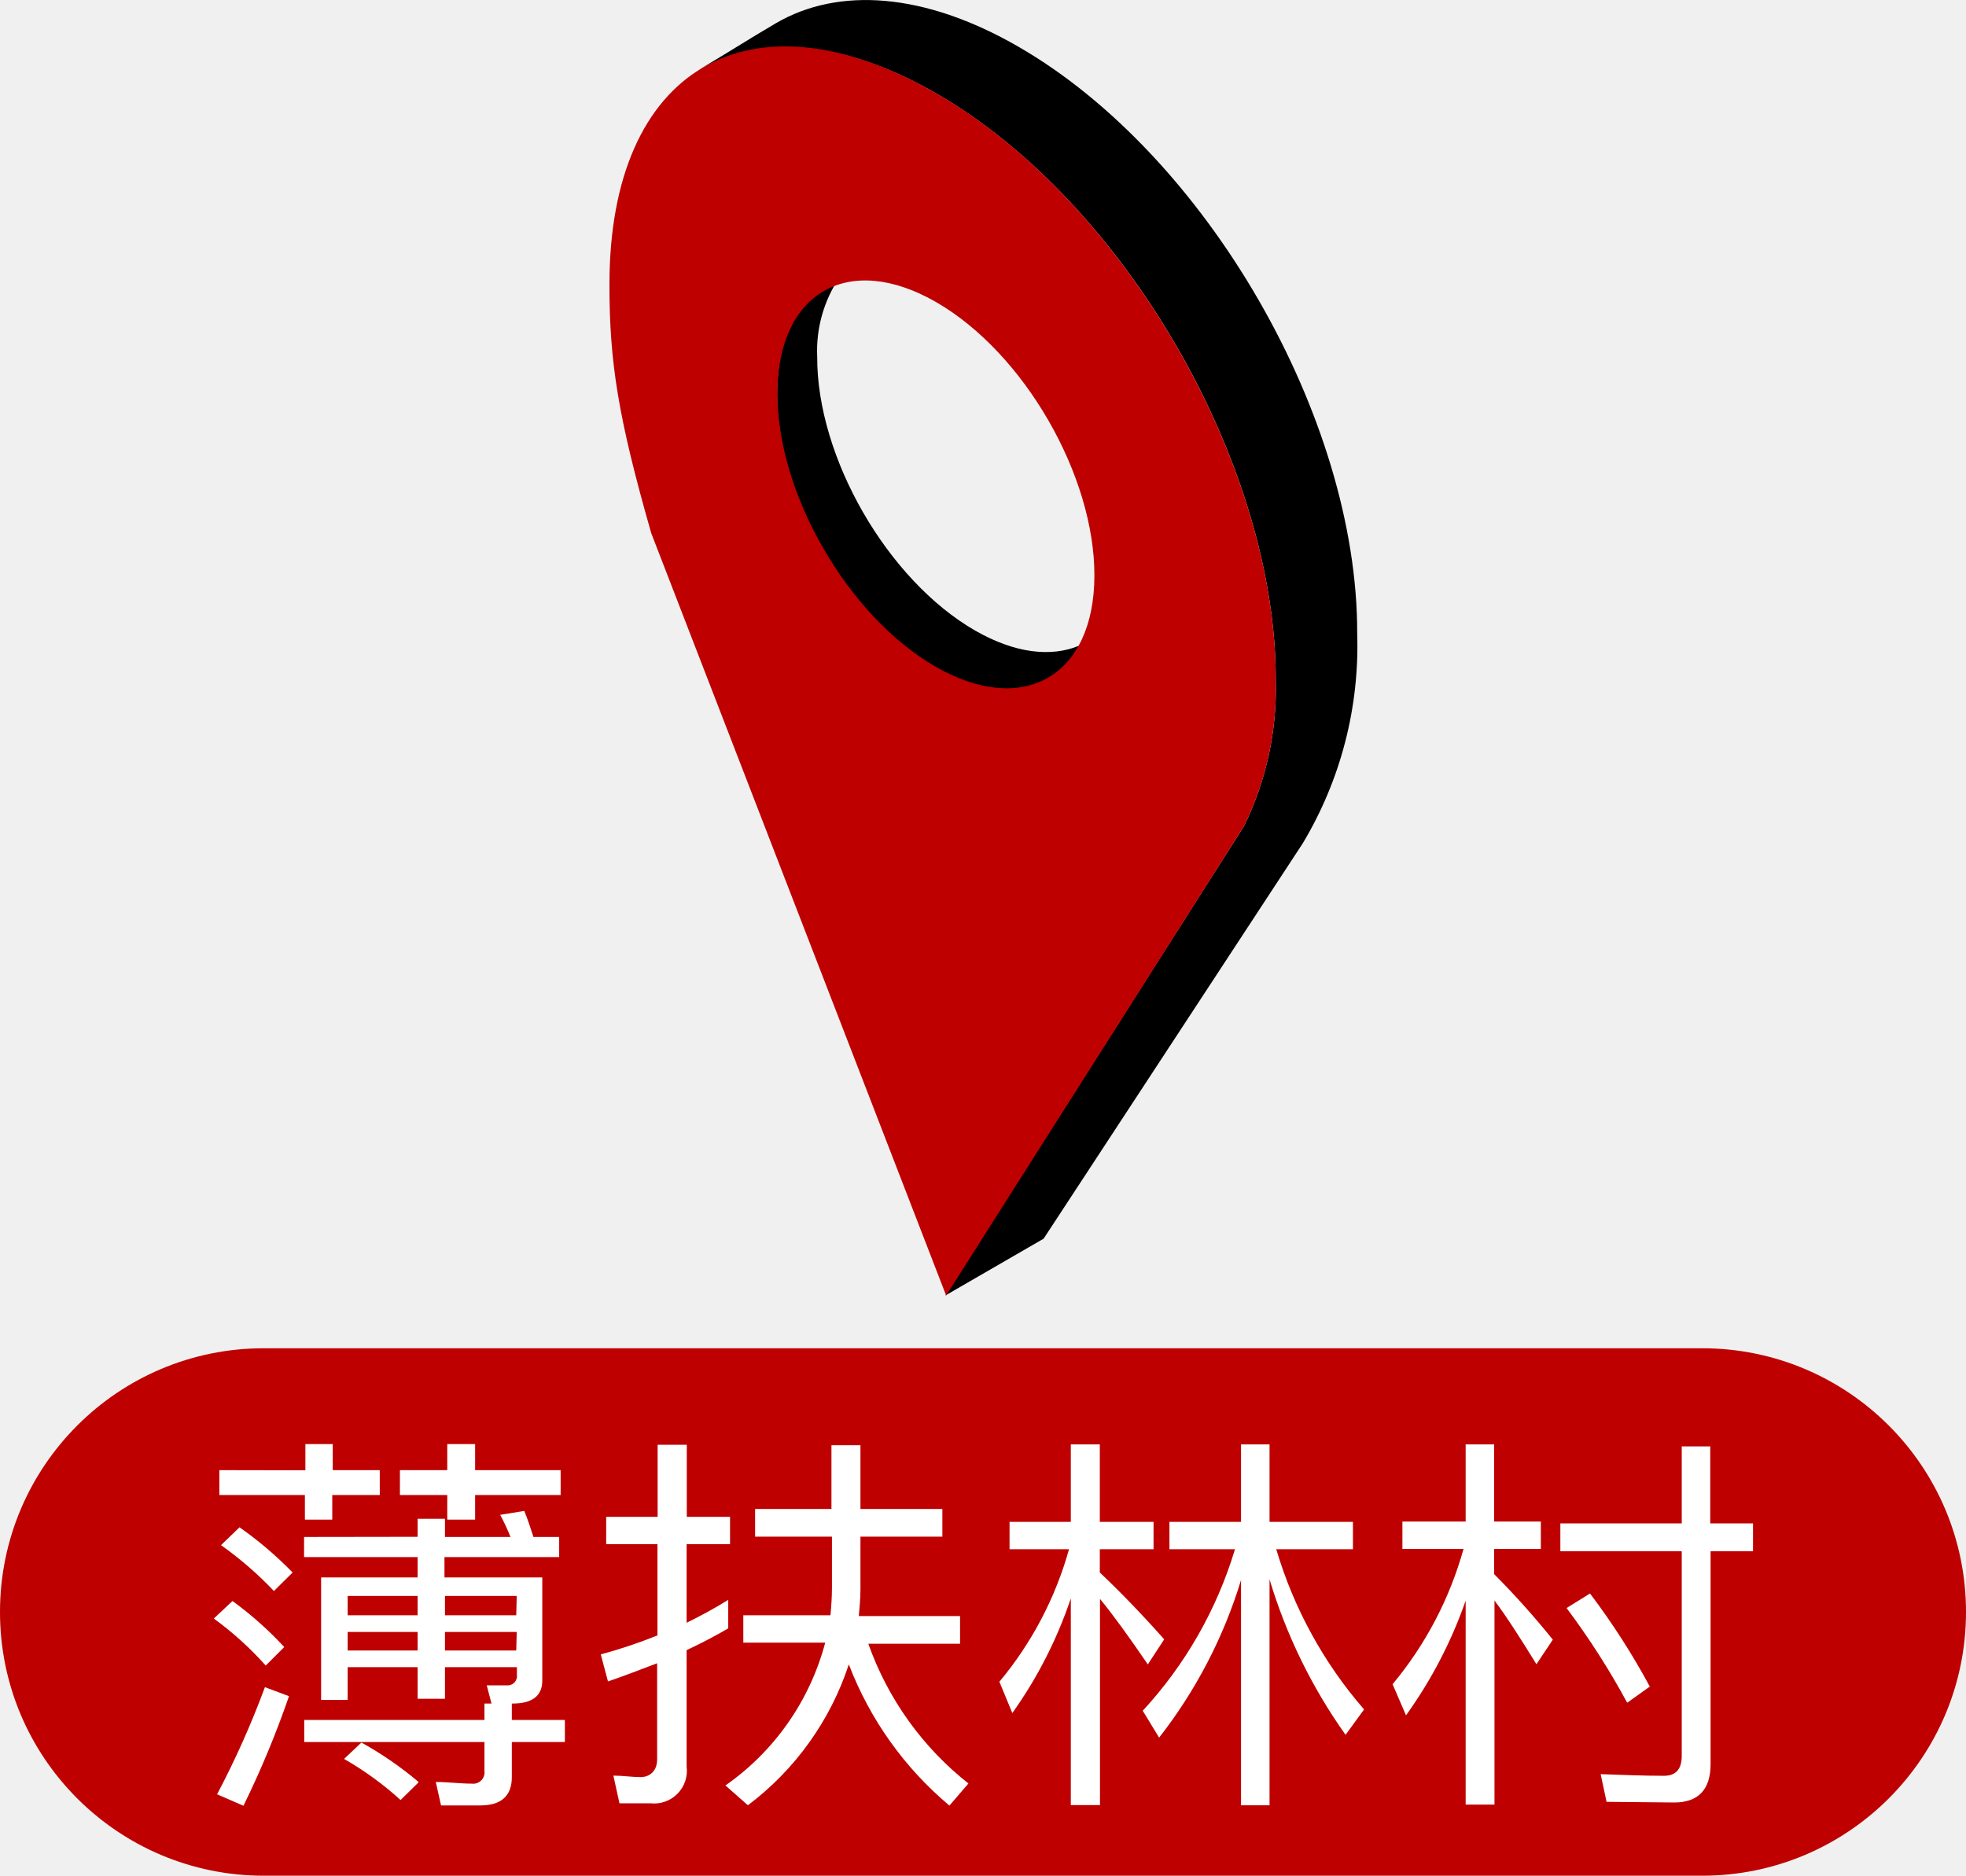
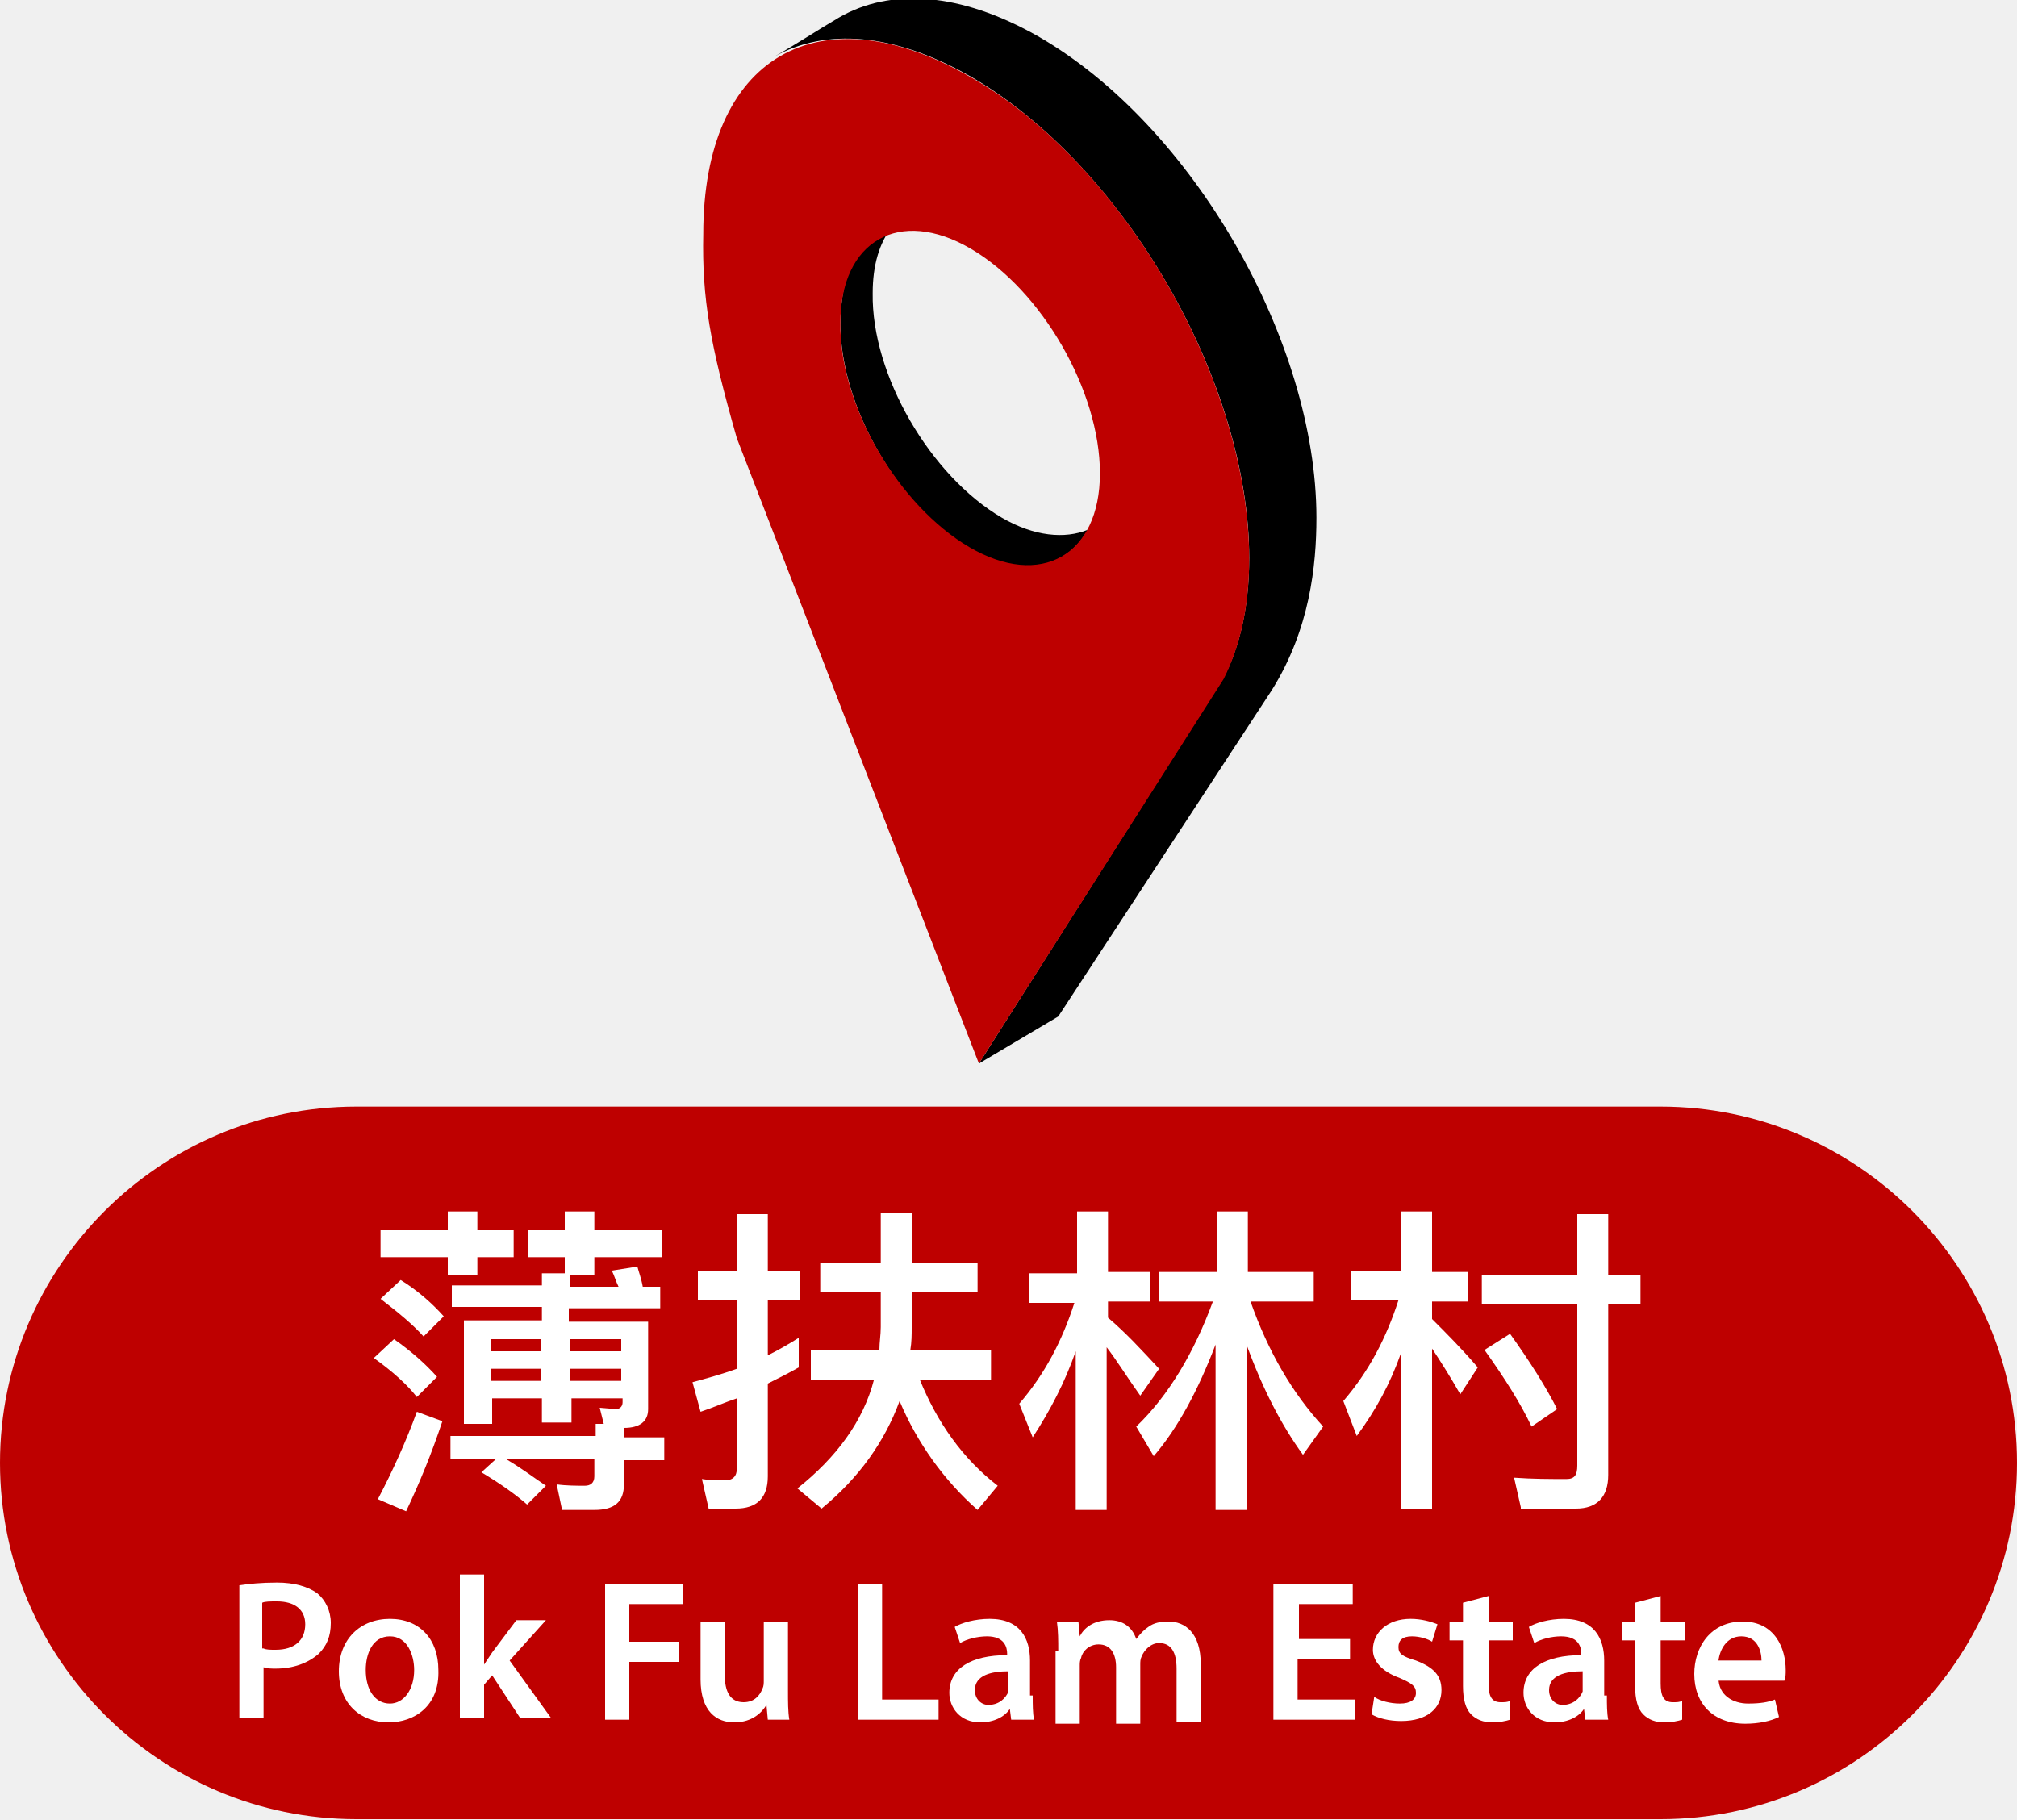
- <svg xmlns="http://www.w3.org/2000/svg" width="120" height="114.51" viewBox="0 0 120 114.51">
-   <g id="Layer_2" data-name="Layer 2">
-     <g id="Pointer">
-       <g>
-         <rect y="82.31" width="120" height="32.2" rx="16.1" style="fill: #be0000" />
-         <g>
-           <path d="M17.35,100.55l-1.13,1.13a20.19,20.19,0,0,0-3.17-2.87l1.14-1.07A21.68,21.68,0,0,1,17.35,100.55Zm.29,3a58.38,58.38,0,0,1-2.78,6.69l-1.61-.7A54.28,54.28,0,0,0,16.17,103Zm1-13.79V88.16h1.67v1.59h2.87v1.52H20.28v1.5H18.61v-1.5H13.39V89.75ZM17.86,96l-1.14,1.13a21.94,21.94,0,0,0-3.23-2.8l1.13-1.09A22.69,22.69,0,0,1,17.86,96Zm7.63-2.18V92.72h1.67v1.11h4a13,13,0,0,0-.63-1.35L32,92.24c.2.48.37,1,.56,1.59h1.57v1.23h-7V96.3H33.1v6.3c0,.92-.6,1.4-1.81,1.4h-.05v1h3.24v1.35H31.24v2.15c0,1.14-.65,1.72-1.93,1.72H26.92l-.32-1.43c.78,0,1.5.1,2.2.1a.69.69,0,0,0,.77-.77v-1.77h-11V105h11v-1H30l-.29-1.11,1.23,0a.57.57,0,0,0,.61-.65v-.46H27.16v1.93H25.49v-1.93H21.22v2H19.6V96.3h5.89V95.06H18.56V93.83Zm.05,15-1.09,1.07A19.51,19.51,0,0,0,21,107.38l1.06-1A21.68,21.68,0,0,1,25.54,108.78ZM21.22,97.43v1.18h4.27V97.43Zm0,3.33h4.27V99.63H21.22ZM29,88.16v1.59h5.22v1.52H29v1.5H27.3v-1.5H24.41V89.75H27.3V88.16Zm2.54,9.27H27.16v1.18h4.35Zm0,2.2H27.16v1.13h4.35Z" style="fill: #fff" />
-           <path d="M44.45,99.41c-.82.48-1.67.92-2.54,1.33v7.1a2,2,0,0,1-2.2,2.25h-1.9l-.37-1.69c.58,0,1.14.09,1.67.09s1-.36,1-1.08v-5.87c-1,.38-2,.77-3,1.11L36.67,101a30.53,30.53,0,0,0,3.46-1.16V94.27H37V92.6h3.14V88.2h1.78v4.4h2.64v1.67H41.91v4.8c.87-.43,1.72-.89,2.54-1.4Zm6.3-7.29V88.23h1.77v3.89h5v1.69h-5V97c0,.58-.05,1.13-.1,1.66H58.6v1.69H53a18.91,18.91,0,0,0,6.11,8.53l-1.16,1.35a21.1,21.1,0,0,1-6.14-8.62,17.67,17.67,0,0,1-6.16,8.6L44.28,109a15.46,15.46,0,0,0,6.09-8.72h-5V98.61h5.32c.05-.55.09-1.11.09-1.66V93.81H46.09V92.12Z" style="fill: #fff" />
-           <path d="M65.36,92.91V88.18h1.77v4.73h3.28v1.67H67.13V96c1.28,1.21,2.58,2.56,3.93,4.08l-1,1.53c-1.14-1.67-2.1-3-2.92-4v12.59H65.36V97.58a26.72,26.72,0,0,1-3.57,7L61,102.67a21.75,21.75,0,0,0,4.25-8.09H61.62V92.91Zm10.39,0V88.18h1.74v4.73h5.09v1.67H77.9a26.29,26.29,0,0,0,5.36,9.78l-1.13,1.55a32.54,32.54,0,0,1-4.64-9.49v13.79H75.75V96.46a29.64,29.64,0,0,1-5,9.62l-1-1.64a25.27,25.27,0,0,0,5.63-9.86h-4V92.91Z" style="fill: #fff" />
-           <path d="M89.46,92.89V88.18H91.2v4.71h2.85v1.67H91.2V96.1a50.27,50.27,0,0,1,3.58,4l-1,1.5c-1-1.62-1.83-2.92-2.56-3.89v12.46H89.46V97.72a27.54,27.54,0,0,1-3.64,7L85,102.82a22.2,22.2,0,0,0,4.33-8.26H85.6V92.89ZM98.06,110l-.36-1.69c1.35.05,2.63.1,3.87.1.72,0,1.08-.41,1.08-1.21V94.7H95.24V93h7.41V88.3h1.74V93H107V94.7h-2.59v13c0,1.55-.75,2.34-2.22,2.34Zm2.66-7.05-1.4,1a46.49,46.49,0,0,0-3.7-5.78l1.43-.89A44.13,44.13,0,0,1,100.72,103Z" style="fill: #fff" />
-         </g>
-         <g>
-           <path d="M59.51,38.49c-5.34-3.08-9.65-10.56-9.63-16.7a8.06,8.06,0,0,1,1.36-4.86c-2.36.72-3.8,3.36-3.81,7.17,0,6.14,4.3,13.62,9.64,16.7,3.89,2.25,7.25,1.53,8.79-1.38C64.16,40.13,61.94,39.89,59.51,38.49Z" />
-           <path d="M57.19,5.73C51.42,2.4,46.38,2.09,42.61,4.28c1.58-.91,3.13-1.92,4.78-2.88,3.78-2.19,9-1.88,14.77,1.45C73.62,9.46,82.88,25.5,82.84,38.67a23.45,23.45,0,0,1-3.32,12.81L63.7,75.62l-6,3.47L75.94,50.42a19.06,19.06,0,0,0,1.93-8.87C77.91,28.39,68.65,12.35,57.19,5.73Z" />
-         </g>
-         <path d="M77.87,41.55a19.06,19.06,0,0,1-1.93,8.87L57.75,79.09l-18-46.54c-2-7-2.56-10.41-2.55-15.21,0-13.17,8.57-18.22,20-11.61S77.91,28.39,77.87,41.55Zm-20.78-.86c5.35,3.09,9.69.61,9.71-5.53s-4.3-13.62-9.65-16.71-9.68-.6-9.7,5.54,4.3,13.62,9.64,16.7h0" style="fill: #be0000" />
-       </g>
-     </g>
+ <svg xmlns="http://www.w3.org/2000/svg" version="1.1" id="Layer_1" x="0px" y="0px" width="150px" height="135.3px" viewBox="0 0 150 135.3" style="enable-background:new 0 0 150 135.3;" xml:space="preserve">
+   <path style="fill:#BE0000;" d="M123.5,135.3h-97C11.9,135.3,0,123.4,0,108.8v0c0-14.6,11.9-26.5,26.5-26.5h97  c14.6,0,26.5,11.9,26.5,26.5v0C150,123.4,138.1,135.3,123.5,135.3z" />
+   <g>
+     <path style="fill:#FFFFFF;" d="M32.5,102.4l-1.5,1.5c-0.7-0.9-1.8-1.9-3.2-2.9l1.5-1.4C30.6,100.5,31.7,101.5,32.5,102.4z    M32.9,105.7c-0.8,2.4-1.7,4.6-2.7,6.7l-2.1-0.9c1.1-2.1,2.1-4.3,2.9-6.5L32.9,105.7z M33.3,91.5v-1.4h2.2v1.4h2.7v2h-2.7v1.3h-2.2   v-1.3h-5v-2H33.3z M33,97.9l-1.5,1.5c-0.8-0.9-1.9-1.8-3.2-2.8l1.5-1.4C31.1,96,32.2,97,33,97.9z M44.2,90.1v1.4h5v2h-5v1.3h-1.8   v0.9H46c-0.2-0.4-0.3-0.8-0.5-1.2l1.9-0.3c0.1,0.4,0.3,0.9,0.4,1.5h1.3v1.6h-6.8v1h5.9v6.5c0,0.9-0.6,1.4-1.8,1.4v0.7h3v1.7h-3v1.8   c0,1.3-0.7,1.9-2.2,1.9h-2.4l-0.4-1.9c0.7,0.1,1.5,0.1,2.1,0.1c0.4,0,0.7-0.2,0.7-0.7v-1.3h-6.6c1.2,0.7,2.1,1.4,3,2l-1.4,1.4   c-0.8-0.7-1.9-1.5-3.4-2.4l1.1-1h-3.4v-1.7h10.8v-0.9h0.6l-0.3-1.2l1.2,0.1c0.3,0,0.5-0.2,0.5-0.5v-0.3h-3.8v1.8h-2.2v-1.8h-3.7   v1.9h-2.1v-7.7h5.8v-1h-6.7v-1.6h6.7v-0.9H42v-1.2h-2.7v-2H42v-1.4H44.2z M36.5,99.6v0.9h3.7v-0.9H36.5z M36.5,102.7h3.7v-0.9h-3.7   V102.7z M46.2,99.6h-3.8v0.9h3.8V99.6z M46.2,101.8h-3.8v0.9h3.8V101.8z" />
+     <path style="fill:#FFFFFF;" d="M59.4,101.7c-0.7,0.4-1.5,0.8-2.3,1.2v6.9c0,1.6-0.8,2.4-2.4,2.4h-2l-0.5-2.2   c0.6,0.1,1.1,0.1,1.7,0.1c0.6,0,0.9-0.3,0.9-0.9v-5.2c-0.9,0.3-1.8,0.7-2.7,1l-0.6-2.2c1.1-0.3,2.2-0.6,3.3-1v-5.1h-2.9v-2.2h2.9   v-4.2h2.3v4.2h2.4v2.2h-2.4v4.1c0.8-0.4,1.5-0.8,2.3-1.3V101.7z M65.5,93.9v-3.7h2.3v3.7h4.9v2.2h-4.9v2.6c0,0.6,0,1.1-0.1,1.7h6   v2.2h-5.3c1.3,3.2,3.2,5.9,5.8,7.9l-1.5,1.8c-2.5-2.2-4.5-5-5.8-8.1c-1.1,3-3,5.7-5.8,8l-1.8-1.5c2.9-2.3,4.9-5,5.7-8.1h-4.7v-2.2   h5.1c0-0.6,0.1-1.1,0.1-1.7v-2.6H61v-2.2H65.5z" />
+     <path style="fill:#FFFFFF;" d="M80.1,94.6v-4.5h2.3v4.5h3.1v2.2h-3.1V98c1.3,1.1,2.5,2.4,3.8,3.8l-1.4,2c-1-1.4-1.8-2.7-2.5-3.6   v12.1h-2.3v-11.8c-0.8,2.3-1.9,4.4-3.2,6.4l-1-2.5c1.9-2.2,3.2-4.7,4.1-7.5h-3.4v-2.2H80.1z M90.5,94.6v-4.5h2.3v4.5h4.9v2.2H93   c1.3,3.7,3.1,6.8,5.4,9.3l-1.5,2.1c-1.6-2.2-3-4.9-4.2-8.2v12.3h-2.3V100c-1.3,3.4-2.8,6.2-4.6,8.3l-1.3-2.2   c2.4-2.3,4.3-5.5,5.7-9.3h-4v-2.2H90.5z" />
+     <path style="fill:#FFFFFF;" d="M104.2,94.6v-4.5h2.3v4.5h2.7v2.2h-2.7v1.3c1.1,1.1,2.2,2.2,3.4,3.6l-1.3,2   c-0.8-1.4-1.5-2.5-2.1-3.4v11.9h-2.3v-11.6c-0.8,2.3-1.9,4.3-3.3,6.2l-1-2.6c1.9-2.2,3.2-4.7,4.1-7.5h-3.5v-2.2H104.2z    M113.1,112.1l-0.5-2.2c1.4,0.1,2.6,0.1,3.9,0.1c0.6,0,0.8-0.3,0.8-1V97h-7.1v-2.2h7.1v-4.5h2.3v4.5h2.4V97h-2.4v12.7   c0,1.6-0.8,2.5-2.4,2.5H113.1z M115.8,104.8l-1.9,1.3c-0.8-1.7-2-3.6-3.5-5.7l1.9-1.2C113.8,101.3,115,103.2,115.8,104.8z" />
+     <path style="fill:#FFFFFF;" d="M17.8,117.9c0.7-0.1,1.6-0.2,2.8-0.2c1.3,0,2.3,0.3,3,0.8c0.6,0.5,1,1.3,1,2.2c0,1-0.3,1.7-0.9,2.3   c-0.8,0.7-1.9,1.1-3.2,1.1c-0.3,0-0.6,0-0.9-0.1v3.8h-1.8V117.9z M19.6,122.6c0.2,0.1,0.5,0.1,0.9,0.1c1.4,0,2.2-0.7,2.2-1.9   c0-1.1-0.8-1.7-2.1-1.7c-0.5,0-0.9,0-1.1,0.1V122.6z" />
+     <path style="fill:#FFFFFF;" d="M28.9,128.1c-2.1,0-3.7-1.4-3.7-3.8c0-2.4,1.6-3.9,3.8-3.9c2.2,0,3.6,1.5,3.6,3.8   C32.7,126.9,30.8,128.1,28.9,128.1L28.9,128.1z M29,126.7c1,0,1.8-1,1.8-2.5c0-1.1-0.5-2.5-1.8-2.5c-1.3,0-1.8,1.3-1.8,2.5   C27.2,125.7,27.9,126.7,29,126.7L29,126.7z" />
+     <path style="fill:#FFFFFF;" d="M36,123.8L36,123.8c0.2-0.3,0.4-0.6,0.6-0.9l1.8-2.4h2.2l-2.7,3l3.1,4.3h-2.3l-2.1-3.2l-0.6,0.7v2.5   h-1.8v-10.7H36V123.8z" />
+     <path style="fill:#FFFFFF;" d="M45,117.8h5.8v1.5h-4v2.8h3.7v1.5h-3.7v4.3H45V117.8z" />
+     <path style="fill:#FFFFFF;" d="M58.6,125.7c0,0.9,0,1.6,0.1,2.2h-1.6l-0.1-1.1h0c-0.3,0.5-1,1.3-2.4,1.3c-1.3,0-2.5-0.8-2.5-3.2   v-4.3h1.8v4c0,1.2,0.4,2,1.4,2c0.8,0,1.2-0.5,1.4-1c0.1-0.2,0.1-0.4,0.1-0.6v-4.4h1.8V125.7z" />
+     <path style="fill:#FFFFFF;" d="M63.8,117.8h1.8v8.6h4.2v1.5h-6V117.8z" />
+     <path style="fill:#FFFFFF;" d="M76.8,126.1c0,0.7,0,1.3,0.1,1.8h-1.7l-0.1-0.8h0c-0.4,0.6-1.2,1-2.2,1c-1.5,0-2.3-1.1-2.3-2.2   c0-1.8,1.6-2.8,4.3-2.8V123c0-0.5-0.2-1.3-1.5-1.3c-0.7,0-1.5,0.2-2,0.5l-0.4-1.2c0.5-0.3,1.5-0.6,2.6-0.6c2.3,0,3,1.5,3,3.1V126.1   z M75,124.3c-1.3,0-2.5,0.3-2.5,1.4c0,0.7,0.5,1.1,1,1.1c0.8,0,1.3-0.5,1.5-1c0-0.1,0-0.3,0-0.4V124.3z" />
+     <path style="fill:#FFFFFF;" d="M78.7,122.8c0-0.8,0-1.5-0.1-2.2h1.6l0.1,1.1h0c0.3-0.6,1-1.2,2.2-1.2c1,0,1.7,0.5,2,1.4h0   c0.3-0.4,0.6-0.7,0.9-0.9c0.4-0.3,0.9-0.4,1.5-0.4c1.2,0,2.4,0.8,2.4,3.2v4.3h-1.8v-4c0-1.2-0.4-1.9-1.3-1.9c-0.6,0-1.1,0.5-1.3,1   c-0.1,0.2-0.1,0.4-0.1,0.6v4.4h-1.8v-4.2c0-1-0.4-1.7-1.3-1.7c-0.7,0-1.2,0.5-1.3,1c-0.1,0.2-0.1,0.4-0.1,0.6v4.3h-1.8V122.8z" />
+     <path style="fill:#FFFFFF;" d="M100.3,123.4h-3.8v3h4.3v1.5h-6.1v-10.1h5.9v1.5h-4v2.6h3.8V123.4z" />
+     <path style="fill:#FFFFFF;" d="M102.2,126.2c0.4,0.3,1.2,0.5,1.9,0.5c0.8,0,1.2-0.3,1.2-0.8c0-0.5-0.3-0.7-1.2-1.1   c-1.4-0.5-2-1.3-2-2.1c0-1.3,1.1-2.3,2.8-2.3c0.8,0,1.5,0.2,2,0.4l-0.4,1.3c-0.3-0.2-0.9-0.4-1.5-0.4c-0.7,0-1,0.3-1,0.8   c0,0.5,0.3,0.7,1.3,1c1.3,0.5,1.9,1.1,1.9,2.2c0,1.3-1,2.3-3,2.3c-0.9,0-1.7-0.2-2.2-0.5L102.2,126.2z" />
+     <path style="fill:#FFFFFF;" d="M110.7,118.7v1.9h1.8v1.4h-1.8v3.2c0,0.9,0.2,1.4,0.9,1.4c0.3,0,0.5,0,0.7-0.1l0,1.4   c-0.3,0.1-0.8,0.2-1.3,0.2c-0.7,0-1.2-0.2-1.6-0.6c-0.4-0.4-0.6-1.1-0.6-2.1V122h-1v-1.4h1v-1.4L110.7,118.7z" />
+     <path style="fill:#FFFFFF;" d="M119.5,126.1c0,0.7,0,1.3,0.1,1.8h-1.7l-0.1-0.8h0c-0.4,0.6-1.2,1-2.2,1c-1.5,0-2.3-1.1-2.3-2.2   c0-1.8,1.6-2.8,4.3-2.8V123c0-0.5-0.2-1.3-1.5-1.3c-0.7,0-1.5,0.2-2,0.5l-0.4-1.2c0.5-0.3,1.5-0.6,2.6-0.6c2.3,0,3,1.5,3,3.1V126.1   z M117.7,124.3c-1.3,0-2.5,0.3-2.5,1.4c0,0.7,0.5,1.1,1,1.1c0.8,0,1.3-0.5,1.5-1c0-0.1,0-0.3,0-0.4V124.3z" />
+     <path style="fill:#FFFFFF;" d="M123.5,118.7v1.9h1.8v1.4h-1.8v3.2c0,0.9,0.2,1.4,0.9,1.4c0.3,0,0.5,0,0.7-0.1l0,1.4   c-0.3,0.1-0.8,0.2-1.3,0.2c-0.7,0-1.2-0.2-1.6-0.6c-0.4-0.4-0.6-1.1-0.6-2.1V122h-1v-1.4h1v-1.4L123.5,118.7z" />
+     <path style="fill:#FFFFFF;" d="M127.8,124.8c0,1.3,1.1,1.9,2.2,1.9c0.9,0,1.5-0.1,2-0.3l0.3,1.3c-0.6,0.3-1.5,0.5-2.5,0.5   c-2.4,0-3.8-1.5-3.8-3.7c0-2,1.2-3.9,3.6-3.9c2.4,0,3.2,2,3.2,3.6c0,0.3,0,0.6-0.1,0.8H127.8z M131,123.5c0-0.7-0.3-1.8-1.5-1.8   c-1.1,0-1.6,1-1.7,1.8H131z" />
  </g>
+   <g>
+     <path d="M74.5,38.5c-5.3-3.1-9.7-10.6-9.6-16.7c0-2.1,0.5-3.7,1.4-4.9c-2.4,0.7-3.8,3.4-3.8,7.2c0,6.1,4.3,13.6,9.6,16.7   c3.9,2.2,7.2,1.5,8.8-1.4C79.2,40.1,76.9,39.9,74.5,38.5z" />
+     <path d="M72.2,5.7c-5.8-3.3-10.8-3.6-14.6-1.5c1.6-0.9,3.1-1.9,4.8-2.9c3.8-2.2,9-1.9,14.8,1.4c11.5,6.6,20.7,22.7,20.7,35.8   c0,3.6-0.5,8.3-3.3,12.8L78.7,75.6l-5.9,3.5l18.2-28.7c1.2-2.3,1.9-5.3,1.9-8.9C92.9,28.4,83.6,12.3,72.2,5.7z" />
+   </g>
+   <path style="fill:#BE0000;" d="M92.9,41.6c0,3.6-0.7,6.5-1.9,8.9L72.8,79.1l-18-46.5c-2-7-2.6-10.4-2.5-15.2  c0-13.2,8.6-18.2,20-11.6C83.6,12.3,92.9,28.4,92.9,41.6z M72.1,40.7c5.3,3.1,9.7,0.6,9.7-5.5c0-6.1-4.3-13.6-9.6-16.7  c-5.3-3.1-9.7-0.6-9.7,5.5C62.4,30.1,66.8,37.6,72.1,40.7L72.1,40.7" />
</svg>
